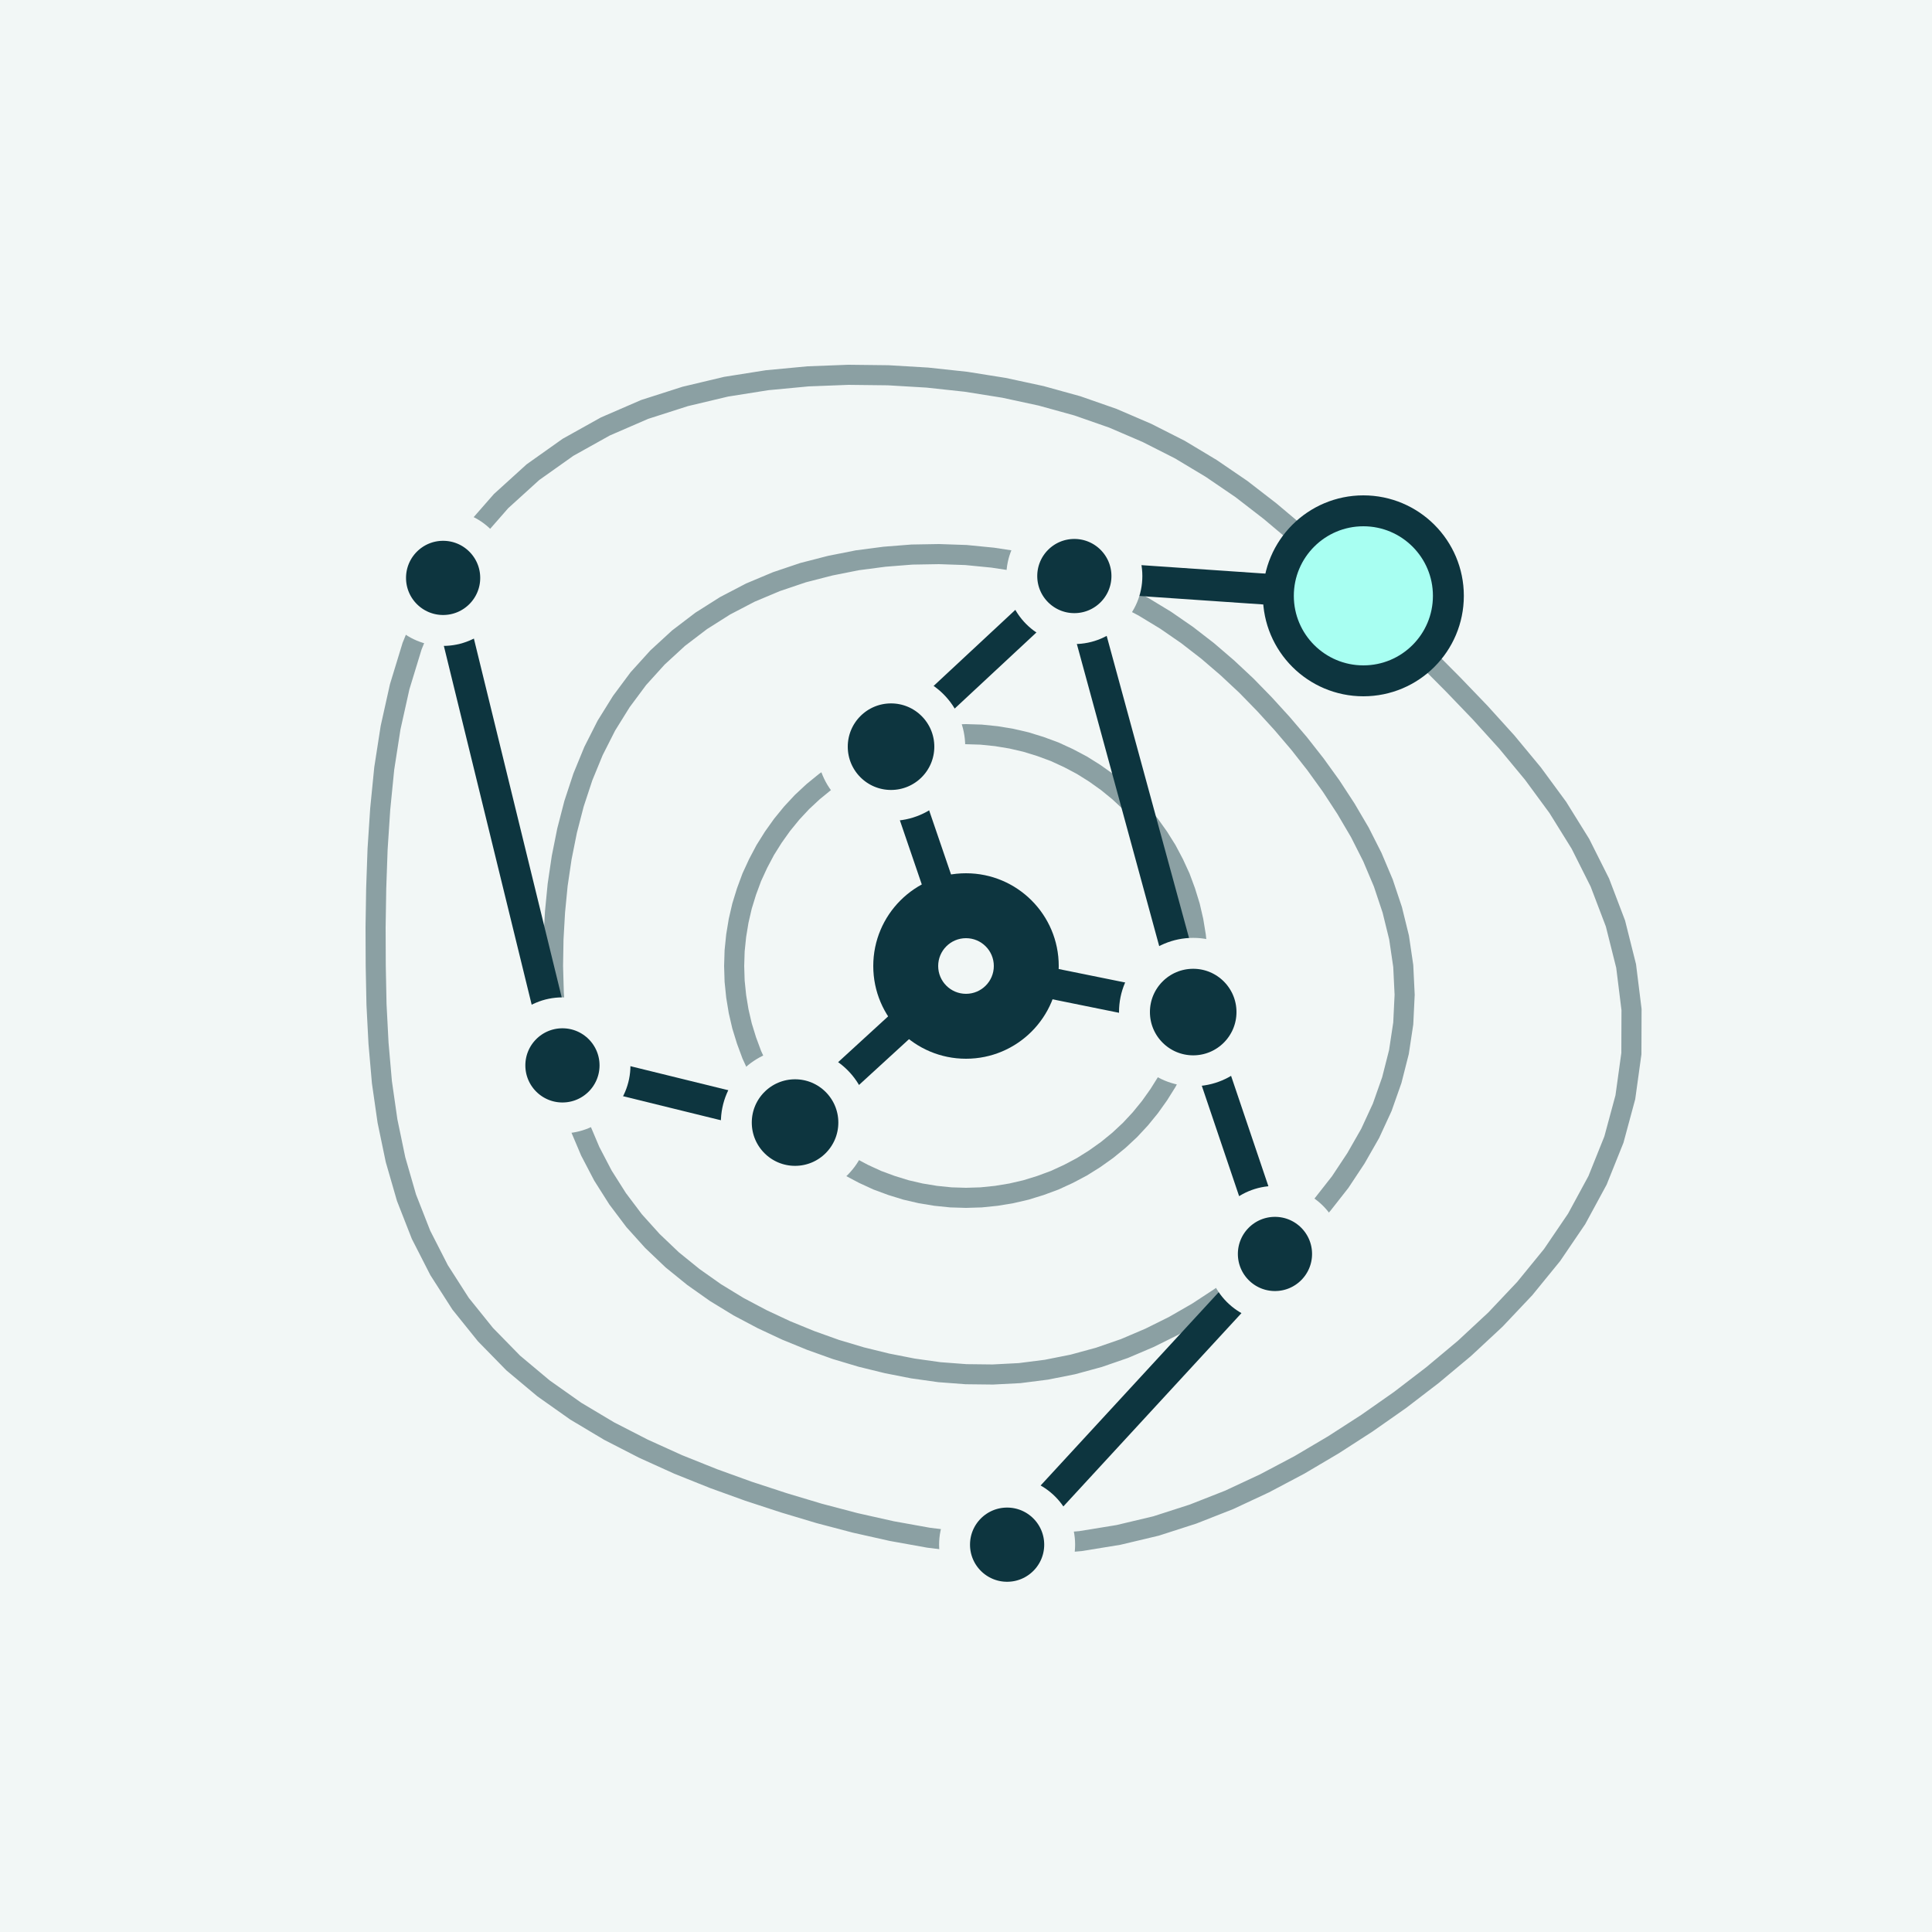
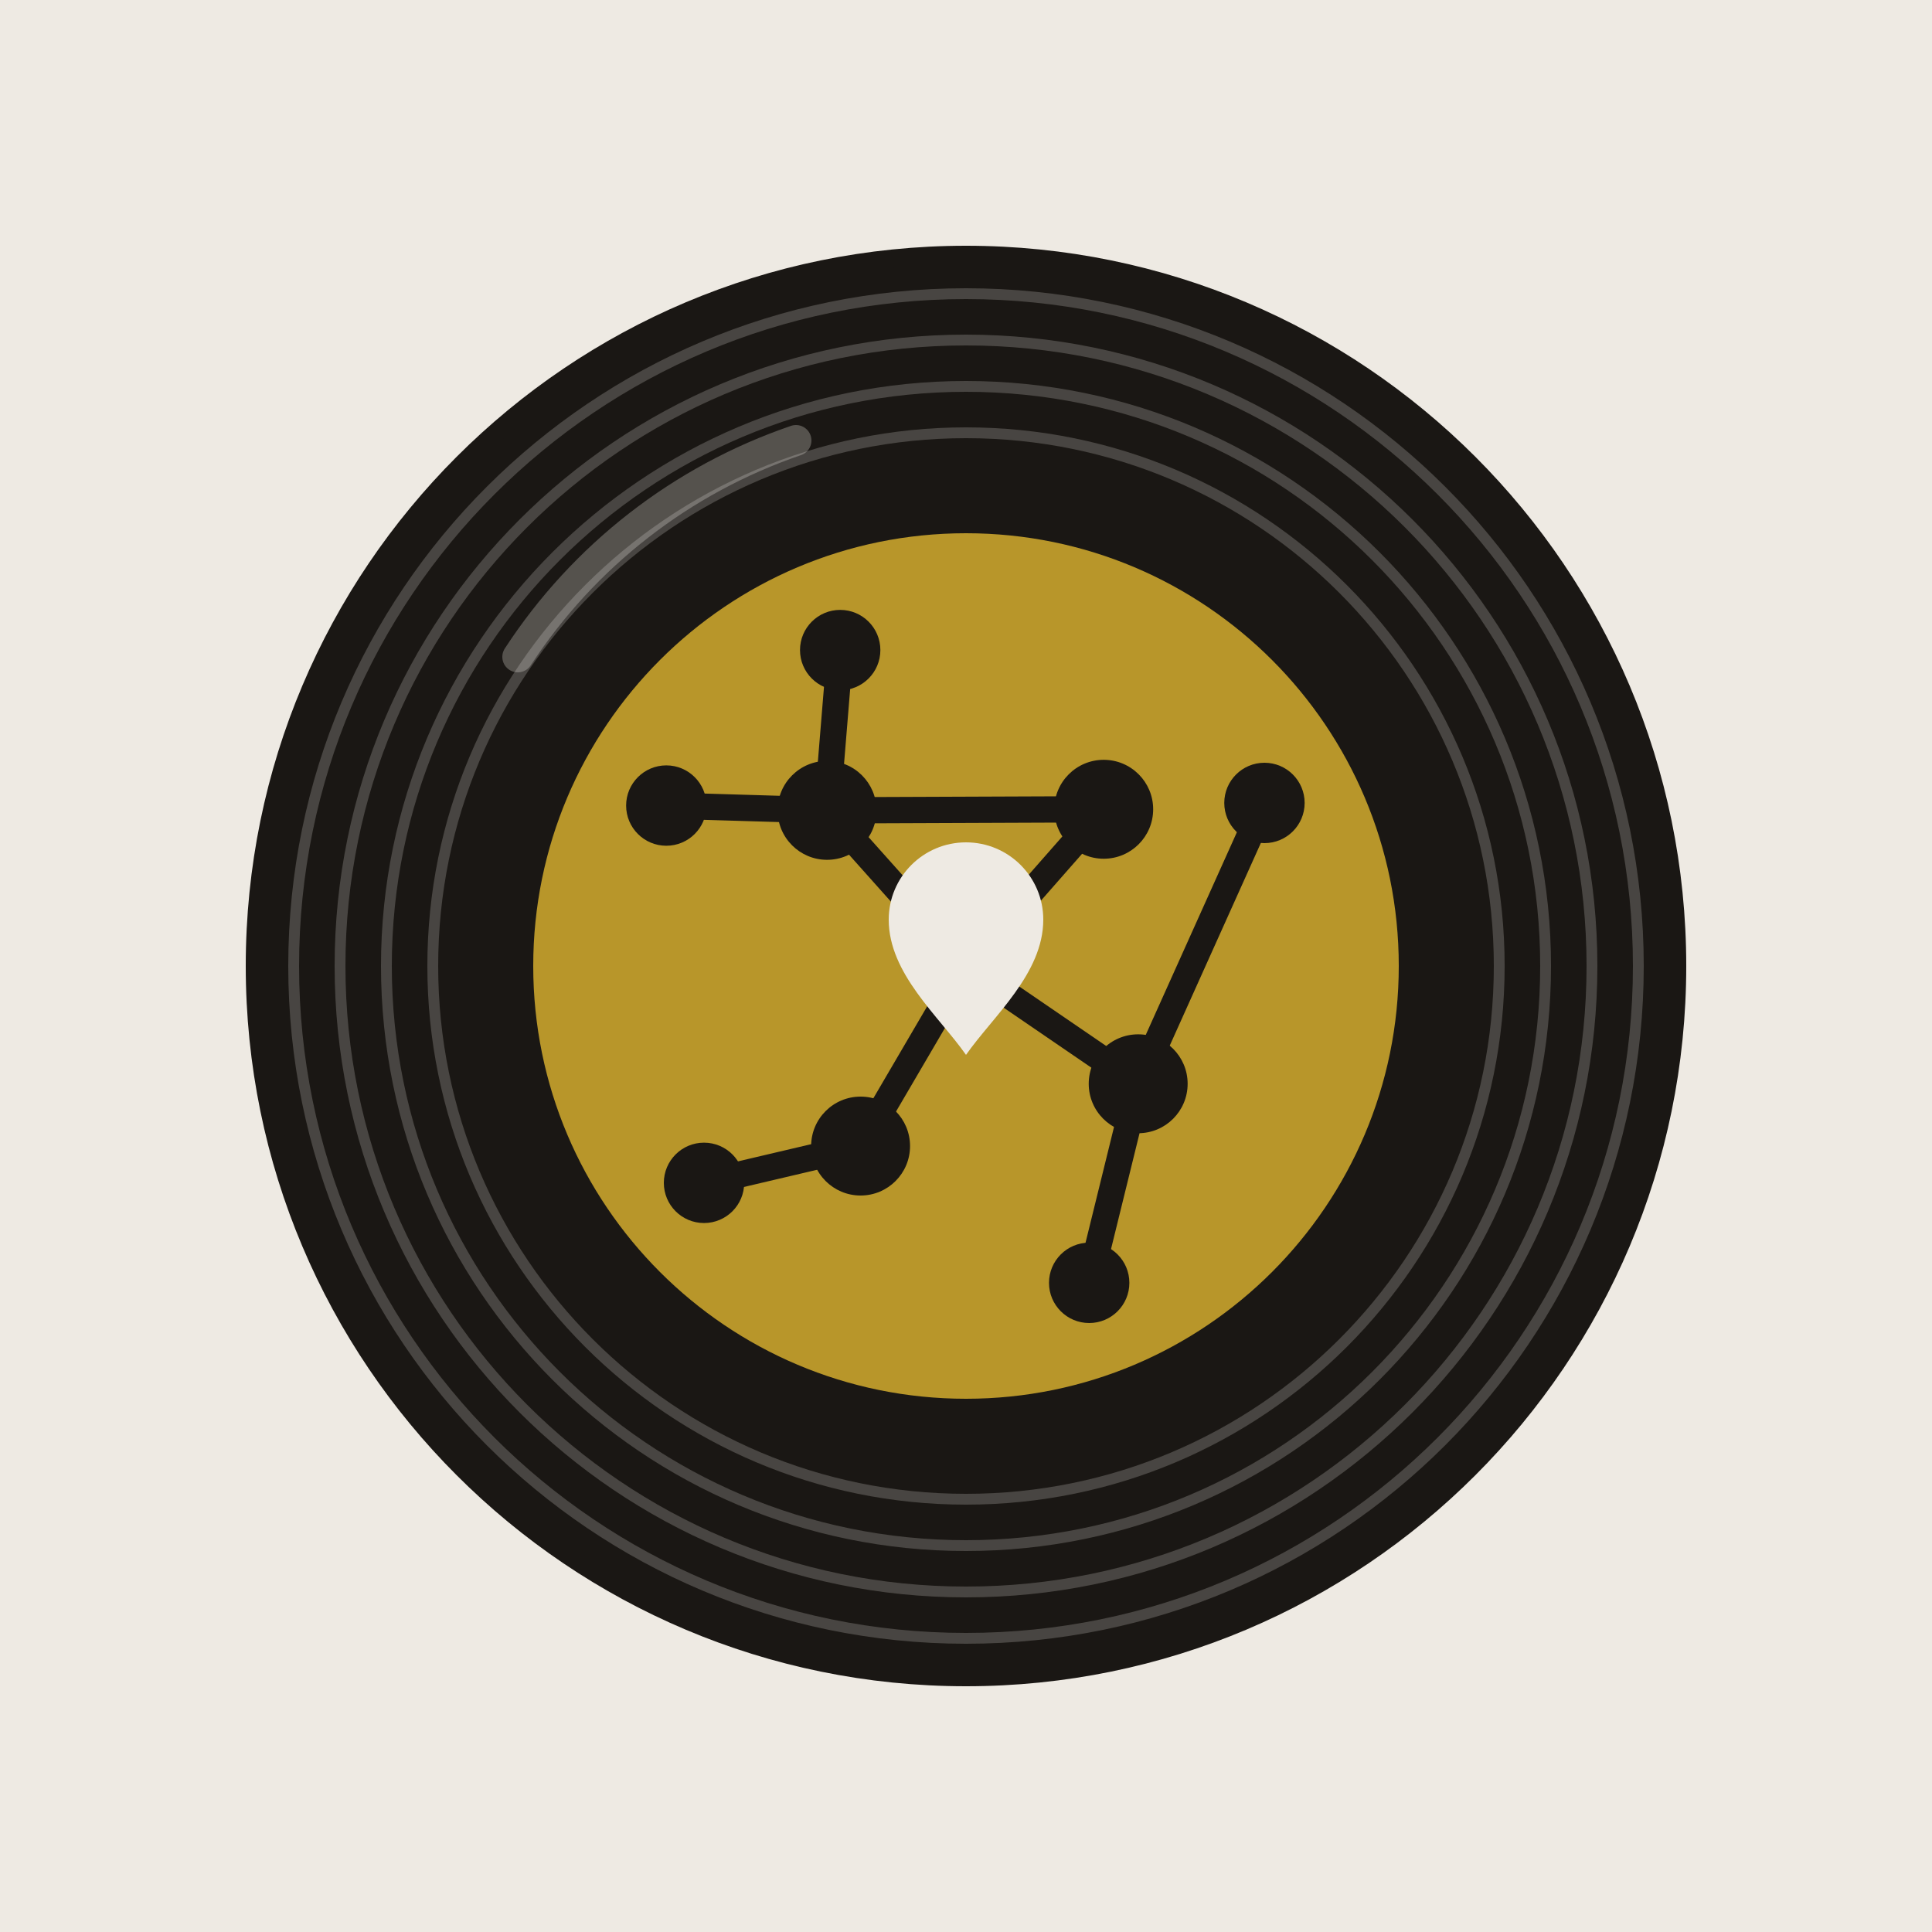
<svg xmlns="http://www.w3.org/2000/svg" width="1024" height="1024" viewBox="0 0 100 100" role="img" aria-labelledby="title">
-   <rect width="100" height="100" rx="0" fill="#f2f7f6" />
+   <rect width="100" height="100" rx="0" fill="#eeeae3" />
  <g transform="translate(10 10) scale(.8)">
-     <g fill="none" stroke="#0d353f" stroke-width="1.3" opacity=".45">
-       <path d="M65 50L64.97 50.98L64.87 51.96L64.71 52.93L64.49 53.88L64.2 54.82L63.86 55.74L63.45 56.63L62.99 57.5L62.47 58.33L61.9 59.13L61.28 59.89L60.61 60.61L59.89 61.28L59.13 61.9L58.33 62.47L57.5 62.99L56.63 63.45L55.74 63.86L54.82 64.2L53.88 64.49L52.93 64.71L51.96 64.87L50.98 64.97L50 65L49.02 64.97L48.04 64.87L47.07 64.71L46.12 64.49L45.18 64.2L44.26 63.86L43.37 63.45L42.5 62.99L41.67 62.47L40.87 61.9L40.11 61.28L39.39 60.61L38.72 59.89L38.1 59.13L37.53 58.33L37.01 57.5L36.55 56.63L36.14 55.74L35.8 54.82L35.51 53.88L35.29 52.93L35.13 51.96L35.03 50.98L35 50L35.03 49.02L35.13 48.04L35.29 47.07L35.51 46.12L35.8 45.18L36.14 44.26L36.55 43.37L37.01 42.5L37.53 41.67L38.1 40.87L38.72 40.11L39.39 39.39L40.11 38.72L40.87 38.1L41.67 37.53L42.5 37.01L43.37 36.55L44.26 36.14L45.18 35.8L46.12 35.51L47.07 35.29L48.04 35.13L49.02 35.03L50 35L50.98 35.03L51.96 35.13L52.93 35.29L53.88 35.51L54.82 35.8L55.74 36.14L56.63 36.55L57.5 37.01L58.33 37.53L59.13 38.1L59.89 38.72L60.61 39.39L61.28 40.11L61.9 40.87L62.47 41.67L62.99 42.5L63.45 43.37L63.86 44.26L64.2 45.18L64.49 46.12L64.71 47.07L64.87 48.04L64.97 49.02Z" />
-       <path d="M78.29 50L78.38 51.86L78.29 53.72L78.01 55.57L77.55 57.38L76.93 59.14L76.15 60.83L75.23 62.44L74.21 63.98L73.08 65.42L71.87 66.78L70.6 68.06L69.27 69.27L67.88 70.39L66.45 71.43L64.97 72.4L63.44 73.28L61.87 74.06L60.25 74.75L58.6 75.32L56.91 75.78L55.2 76.12L53.47 76.34L51.73 76.43L50 76.41L48.28 76.28L46.57 76.04L44.89 75.71L43.22 75.3L41.58 74.81L39.96 74.23L38.37 73.58L36.81 72.85L35.28 72.04L33.79 71.13L32.36 70.12L30.99 69.01L29.71 67.79L28.53 66.48L27.46 65.06L26.51 63.56L25.69 61.99L25 60.36L24.44 58.68L24 56.97L23.68 55.24L23.46 53.49L23.33 51.75L23.28 50L23.31 48.25L23.41 46.5L23.58 44.75L23.84 42.99L24.19 41.24L24.64 39.5L25.21 37.77L25.9 36.09L26.73 34.45L27.7 32.89L28.8 31.41L30.04 30.04L31.4 28.79L32.87 27.67L34.42 26.69L36.05 25.84L37.74 25.13L39.46 24.55L41.21 24.1L42.97 23.75L44.73 23.52L46.5 23.38L48.25 23.35L50 23.41L51.73 23.58L53.44 23.84L55.13 24.22L56.78 24.69L58.39 25.28L59.96 25.96L61.47 26.75L62.92 27.63L64.31 28.59L65.64 29.62L66.91 30.71L68.14 31.86L69.31 33.06L70.45 34.31L71.55 35.6L72.61 36.95L73.62 38.35L74.58 39.82L75.48 41.35L76.29 42.95L77 44.63L77.58 46.37L78.02 48.16Z" />
-       <path d="M92.71 50L93.06 52.82L93.05 55.67L92.66 58.49L91.92 61.23L90.86 63.87L89.51 66.36L87.92 68.7L86.15 70.87L84.25 72.88L82.25 74.74L80.18 76.47L78.08 78.08L75.94 79.58L73.77 80.98L71.57 82.28L69.32 83.47L67.03 84.54L64.69 85.46L62.3 86.23L59.86 86.81L57.4 87.21L54.93 87.42L52.45 87.44L50 87.29L47.58 86.99L45.19 86.56L42.83 86.03L40.51 85.42L38.21 84.73L35.92 83.98L33.65 83.16L31.38 82.25L29.13 81.23L26.91 80.09L24.75 78.8L22.67 77.33L20.71 75.69L18.91 73.85L17.3 71.85L15.91 69.68L14.74 67.39L13.8 64.99L13.09 62.53L12.57 60.03L12.21 57.52L11.99 55L11.86 52.5L11.81 50L11.8 47.5L11.84 44.98L11.93 42.43L12.1 39.84L12.36 37.22L12.77 34.58L13.36 31.93L14.16 29.31L15.2 26.75L16.51 24.3L18.09 22.01L19.92 19.92L21.98 18.05L24.25 16.44L26.67 15.09L29.21 13.99L31.83 13.15L34.48 12.52L37.13 12.1L39.78 11.85L42.39 11.75L44.97 11.78L47.5 11.93L50 12.2L52.45 12.59L54.86 13.11L57.21 13.76L59.5 14.56L61.71 15.51L63.84 16.59L65.87 17.81L67.82 19.14L69.67 20.57L71.44 22.06L73.15 23.61L74.82 25.18L76.47 26.78L78.13 28.41L79.82 30.08L81.53 31.8L83.26 33.6L84.99 35.51L86.68 37.55L88.29 39.74L89.75 42.09L91.01 44.6L92.02 47.25Z" />
+     <circle cx="50" cy="50" r="46" fill="#1a1714" stroke="#1a1714" stroke-width="1.2" />
+     <g fill="none" stroke="#eeeae3" stroke-width=".7" opacity=".22">
+       <circle cx="50" cy="50" r="43.5" />
+       <circle cx="50" cy="50" r="40.5" />
+       <circle cx="50" cy="50" r="37.5" />
+       <circle cx="50" cy="50" r="34.5" />
    </g>
-     <g stroke="#0d353f" stroke-width="2" stroke-linecap="round">
-       <line x1="50" y1="50" x2="45.15" y2="35.81" />
-       <line x1="50" y1="50" x2="64.7" y2="52.98" />
-       <line x1="50" y1="50" x2="38.94" y2="60.13" />
-       <line x1="45.15" y1="35.81" x2="57.01" y2="24.77" />
-       <line x1="57.01" y1="24.77" x2="75.71" y2="26.05" />
-       <line x1="64.7" y1="52.98" x2="69.99" y2="68.63" />
-       <line x1="69.99" y1="68.63" x2="52.66" y2="87.44" />
-       <line x1="38.94" y1="60.13" x2="23.89" y2="56.43" />
-       <line x1="23.89" y1="56.43" x2="16.17" y2="24.89" />
-       <line x1="57.01" y1="24.77" x2="64.7" y2="52.98" />
+     <path d="M21 30A35 35 0 0 1 39 16" fill="none" stroke="#eeeae3" stroke-width="2" stroke-linecap="round" opacity=".28" />
+     <circle cx="50" cy="50" r="28" fill="#b8962a" />
+     <g stroke="#1a1714" stroke-width="1.7" stroke-linecap="round">
+       <line x1="50" y1="50" x2="41.01" y2="39.93" />
+       <line x1="50" y1="50" x2="58.91" y2="39.86" />
+       <line x1="50" y1="50" x2="61.14" y2="57.62" />
+       <line x1="50" y1="50" x2="43.18" y2="61.65" />
+       <line x1="41.01" y1="39.93" x2="30.61" y2="39.62" />
+       <line x1="41.01" y1="39.93" x2="41.86" y2="29.56" />
+       <line x1="61.14" y1="57.62" x2="69.31" y2="39.45" />
+       <line x1="61.14" y1="57.62" x2="57.97" y2="70.5" />
+       <line x1="43.18" y1="61.65" x2="33.05" y2="64.03" />
+       <line x1="41.01" y1="39.93" x2="58.91" y2="39.86" />
    </g>
-     <circle cx="50" cy="50" r="6" fill="#0d353f" />
-     <circle cx="50" cy="50" r="1.8" fill="#f2f7f6" />
-     <circle cx="45.15" cy="35.81" r="3.8" fill="#0d353f" stroke="#f2f7f6" stroke-width="2" />
-     <circle cx="64.7" cy="52.98" r="3.8" fill="#0d353f" stroke="#f2f7f6" stroke-width="2" />
-     <circle cx="38.94" cy="60.13" r="3.8" fill="#0d353f" stroke="#f2f7f6" stroke-width="2" />
-     <circle cx="57.01" cy="24.77" r="3.4" fill="#0d353f" stroke="#f2f7f6" stroke-width="2" />
-     <circle cx="69.99" cy="68.63" r="3.4" fill="#0d353f" stroke="#f2f7f6" stroke-width="2" />
-     <circle cx="23.89" cy="56.43" r="3.4" fill="#0d353f" stroke="#f2f7f6" stroke-width="2" />
-     <circle cx="75.71" cy="26.05" r="5.5" fill="#a8fff2" stroke="#0d353f" stroke-width="2" />
-     <circle cx="52.66" cy="87.44" r="3.4" fill="#0d353f" stroke="#f2f7f6" stroke-width="2" />
-     <circle cx="16.17" cy="24.89" r="3.4" fill="#0d353f" stroke="#f2f7f6" stroke-width="2" />
+     <circle cx="41.01" cy="39.93" r="3.2" fill="#1a1714" />
+     <circle cx="58.91" cy="39.86" r="3.2" fill="#1a1714" />
+     <circle cx="61.14" cy="57.62" r="3.2" fill="#1a1714" />
+     <circle cx="43.18" cy="61.65" r="3.2" fill="#1a1714" />
+     <circle cx="30.61" cy="39.62" r="2.6" fill="#1a1714" />
+     <circle cx="41.86" cy="29.56" r="2.6" fill="#1a1714" />
+     <circle cx="69.31" cy="39.45" r="2.6" fill="#1a1714" />
+     <circle cx="57.97" cy="70.5" r="2.6" fill="#1a1714" />
+     <circle cx="33.05" cy="64.03" r="2.6" fill="#1a1714" />
+     <path d="M50 55.75C48.25 53.25 45 50.5 45 47A5 5 0 1 1 55 47C55 50.5 51.75 53.25 50 55.75Z" fill="#eeeae3" />
  </g>
</svg>
